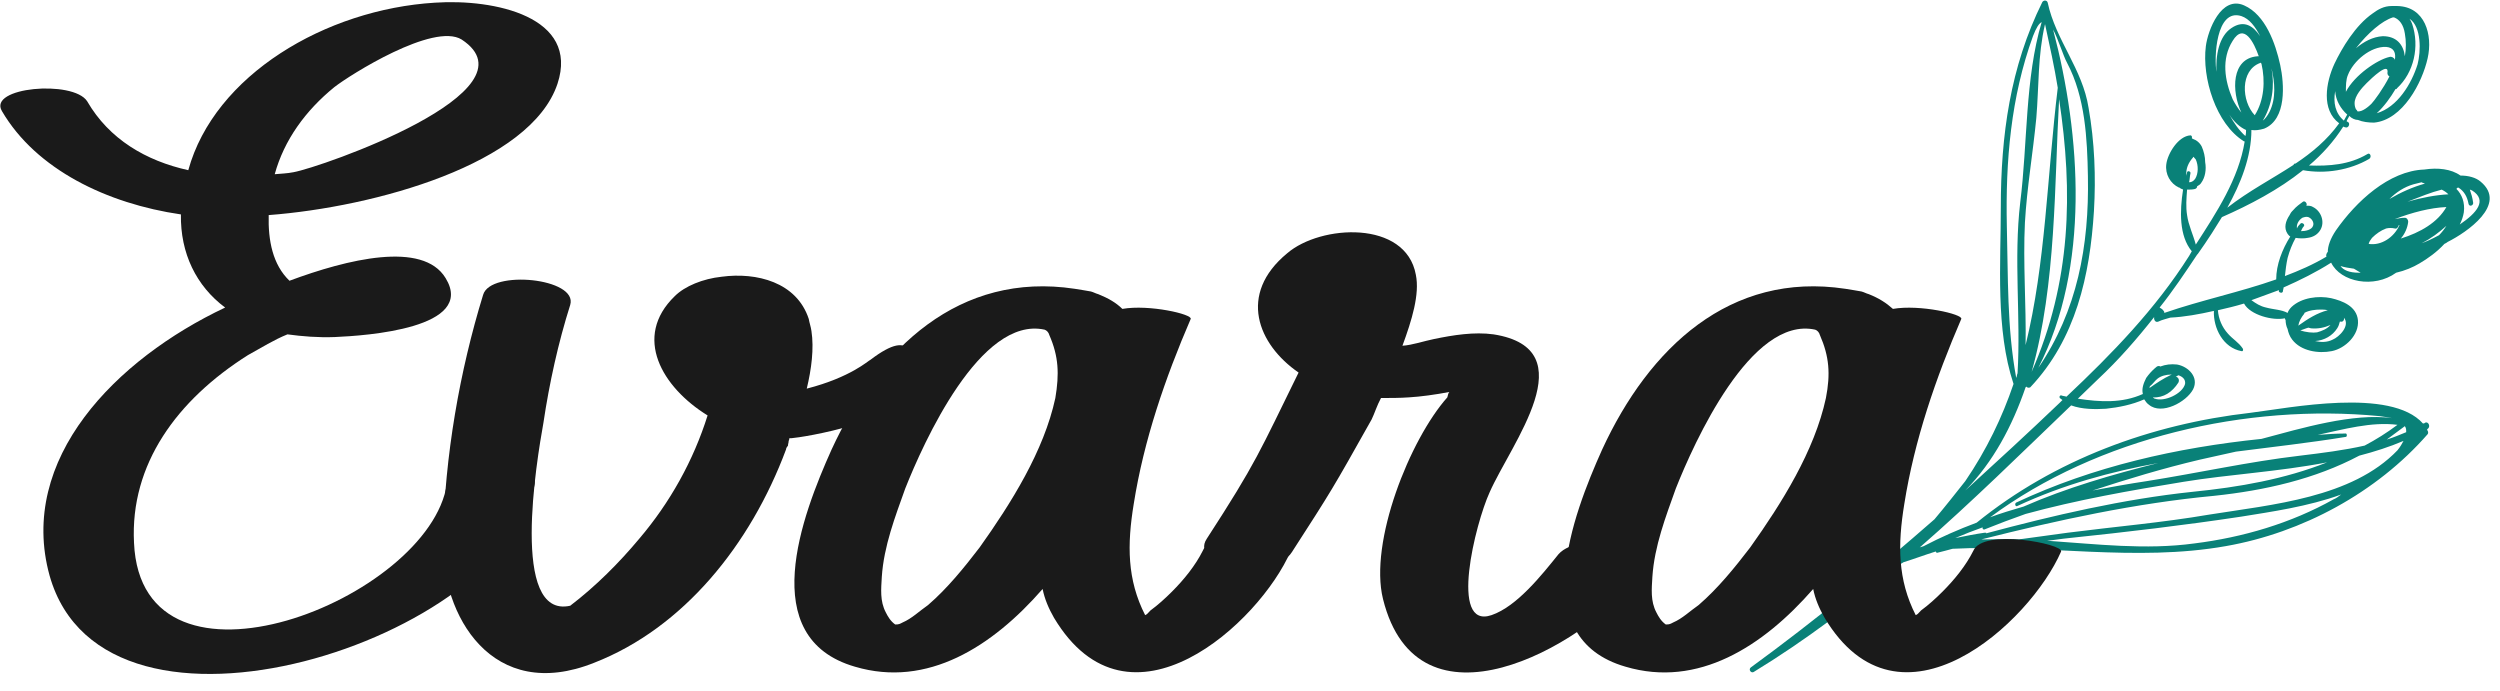
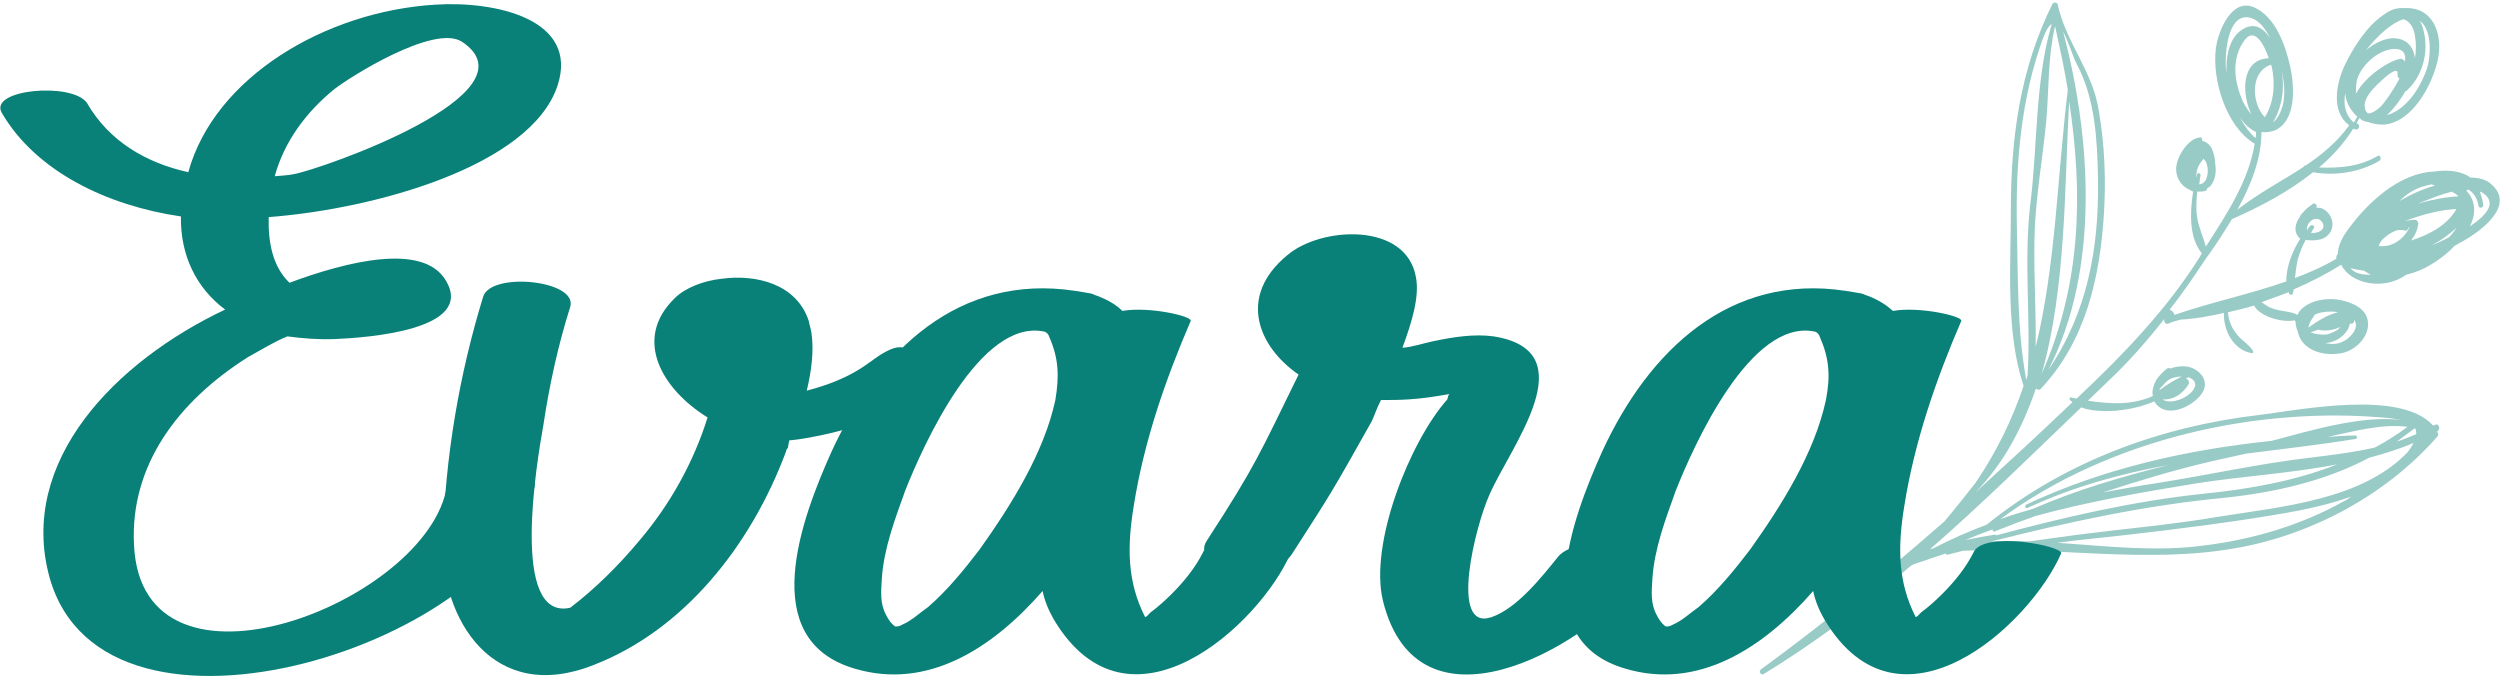
- <svg xmlns="http://www.w3.org/2000/svg" version="1.1" id="Layer_1" x="0px" y="0px" viewBox="0 0 373.1 103" style="enable-background:new 0 0 373.1 103;" xml:space="preserve">
+ <svg xmlns="http://www.w3.org/2000/svg" version="1.1" id="Layer_1" x="0px" y="0px" viewBox="0 0 373.1 103.3" style="enable-background:new 0 0 373.1 103.3;" xml:space="preserve">
  <style type="text/css">
- 	.st0{fill:#098178;}
- 	.st1{fill:#1A1A1A;}
+ 	.st0{opacity:0.42;fill:#098178;enable-background:new    ;}
+ 	.st1{fill:#098178;}
</style>
-   <path class="st0" d="M362.3,64.8c0.1-0.1,0.1-0.4,0-0.5c0-0.1-0.1-0.1-0.1-0.2c0,0,0.1,0,0.1-0.1c0.5-0.3,0.1-1.2-0.4-0.9  c-0.1,0.1-0.2,0.1-0.3,0.1c-4.8-5.4-20-2.3-25.7-1.6c-14.9,1.7-29.3,7-40.9,16.4c-2.7,1-5.4,2.2-7.9,3.5c-0.2,0.1-0.4,0.1-0.6,0.2  c7.8-6.8,15.2-14.1,22.6-21.2c1.6,0.6,3.6,0.6,5.2,0.5c1.9-0.2,3.9-0.6,5.7-1.4c0.2,0.3,0.4,0.6,0.7,0.8c1.9,1.6,5.6-0.4,6.6-2.3  c0.9-1.8-0.7-3.4-2.4-3.7c-0.9-0.1-1.7,0-2.5,0.3c-0.1-0.1-0.3-0.1-0.5,0c-0.5,0.4-0.9,0.8-1.3,1.3c-0.1,0.1-0.2,0.3-0.3,0.4  c-0.4,0.8-0.7,1.6-0.5,2.4c-3.1,1.4-6.4,1.2-9.7,0.7c1-1,2-1.9,3-2.9c3.1-2.9,5.8-6,8.4-9.3c-0.1,0.3,0.1,0.9,0.6,0.7  c0.6-0.3,1.2-0.4,1.8-0.6c2.1-0.1,4.3-0.5,6.5-1c-0.1,2.6,1.4,5.5,4.1,6c0.3,0.1,0.3-0.3,0.2-0.4c-0.6-0.9-1.5-1.4-2.2-2.2  c-0.9-1-1.4-2.2-1.5-3.5c1.3-0.3,2.6-0.6,3.9-1c0.9,1.7,4.3,2.6,6.1,2.2c0,0.1,0,0.2,0.1,0.2c0,0.5,0.1,1,0.3,1.4  c0.1,0.5,0.3,1.1,0.7,1.6c1.3,1.7,3.9,2.1,5.9,1.7c2-0.4,4.1-2.4,3.9-4.6c-0.2-2.1-2.3-2.9-4-3.3c-1.9-0.4-4.4-0.1-5.9,1.3  c-0.3,0.3-0.5,0.6-0.6,0.9c-0.9-0.5-2.1-0.5-3.2-0.8c-0.9-0.2-1.5-0.6-2.2-1.1c1.4-0.5,2.7-1,4.1-1.5c0,0.1,0,0.1,0,0.2  c0.1,0.2,0.5,0.3,0.6,0c0-0.2,0.1-0.4,0.1-0.6c2.5-1.1,4.9-2.3,7.1-3.7c1.4,2.9,6.4,3.9,9.7,1.5c1.3-0.3,2.5-0.8,3.5-1.4  c1.2-0.7,2.6-1.7,3.7-2.9c0.2-0.1,0.4-0.2,0.5-0.3c2.8-1.4,9-5.6,4.9-9c-0.7-0.6-1.8-0.9-3-0.9c-1.4-1-3.4-1.2-5.4-0.9  c-5.3,0.2-10.2,4.8-13.2,9.1c-0.8,1.2-1.2,2.3-1.2,3.2l-0.1,0.1c-0.1,0.2-0.2,0.4-0.1,0.6c-2,1.2-4.1,2.1-6.2,2.9  c0.1-0.9,0.2-1.8,0.4-2.7c0.3-1.1,0.7-2.1,1.2-3c0.6,0.1,1.3,0.1,1.8,0c0.8-0.1,1.5-0.5,1.9-1.2c0.7-1.2,0.1-2.8-1.1-3.4  c-0.3-0.2-0.6-0.2-1-0.2c0.2-0.3-0.2-0.8-0.5-0.6c-0.4,0.3-1,0.7-1.5,1.3l-0.1,0.1l0,0c-0.2,0.2-0.3,0.4-0.4,0.6  c-0.6,0.9-0.9,1.9-0.3,2.8c0.1,0.1,0.2,0.3,0.4,0.4c-1.2,1.9-2.1,4.2-2.1,6.4c-5.4,1.9-11.2,3.1-16.7,5c0-0.1,0-0.2-0.1-0.3  c-0.1-0.2-0.4-0.4-0.6-0.5c2-2.5,3.8-5.2,5.6-7.9c0,0,0,0,0.1-0.1c0.7-1,1.4-2,2.1-3.1c0.5-0.8,1-1.6,1.5-2.4  c4.1-1.8,8.5-4.1,12.1-7c3.3,0.6,7,0,9.9-1.7c0.4-0.3,0.1-1-0.3-0.7c-2.7,1.6-5.7,1.8-8.7,1.7c2-1.7,3.7-3.6,5.1-5.8  c0.1,0,0.2,0.1,0.3,0.1c0.5,0.2,0.8-0.6,0.4-0.8c-0.1,0-0.1-0.1-0.2-0.1c0.1-0.3,0.3-0.5,0.4-0.8c0.4,0.4,0.9,0.6,1.3,0.6  c0.7,0.3,1.6,0.4,2.4,0.4c4.3-0.4,7.2-6,8-9.6c0.8-3.5-0.4-7.7-4.5-7.8c-0.3,0-0.6,0-0.9,0c-1.1,0-2,0.5-2.8,1.1  c-2.6,1.8-4.6,5.2-5.7,7.5c-1.3,2.8-2,6.9,0.7,8.9c-1.8,2.5-4.1,4.4-6.5,6l0,0c-0.2,0-0.3,0.1-0.3,0.2c-3.2,2.1-6.7,3.9-9.9,6.4  c2-3.6,3.6-7.6,3.6-11.6c0.6,0.1,1.2,0,1.9-0.2c3.4-1.4,3-6.7,2.4-9.5c-0.7-3.2-2.2-7.5-5.4-8.9c-3.4-1.5-5.4,3.7-5.7,6.1  c-0.6,4.7,1.5,11.6,5.7,14.2h0.1c-0.9,5.6-4.2,10.6-7.3,15.4c-0.4-1.5-1.1-2.9-1.3-4.4c-0.2-1.2-0.1-2.5,0-3.8c0.4,0,0.8,0,1.2-0.1  c0.2-0.1,0.3-0.2,0.3-0.4c0.2-0.1,0.5-0.3,0.6-0.5c0.6-0.8,0.8-2,0.6-3.1c0-0.8-0.2-1.6-0.5-2.3c-0.3-0.6-0.8-1-1.4-1.2l-0.1-0.1  l0,0c0.1-0.1,0-0.4-0.2-0.4c-1.8,0.1-3.4,2.7-3.6,4.3c-0.2,1.5,0.6,2.9,1.9,3.5c0.1,0,0.1,0,0.2,0.1s0.3,0.1,0.4,0.2  c-0.5,3.2-0.6,6.9,1.3,9.2c-0.1,0.2-0.3,0.5-0.4,0.7c-5,7.9-11.5,14.6-18.3,21c-0.3-0.1-0.6-0.1-0.8-0.2c-0.2,0-0.3,0.2-0.2,0.4  c0.1,0.1,0.3,0.2,0.4,0.3c-0.1,0.1-0.3,0.3-0.4,0.4c-4.7,4.5-9.4,8.8-14.1,13.1c4.2-4.3,7-9.6,9-15.4l0.1-0.1  c0.2,0.2,0.4,0.2,0.6,0.1c6.8-7.2,8.9-16.7,9.5-26.3c0.3-5.1,0.1-10.3-0.8-15.4c-0.9-5.8-4.9-10.1-6.1-15.7C305.5,0,305,0,304.8,0.3  c-4.8,9.7-6.2,19.9-6.2,30.7c0,8.3-0.8,18.2,1.9,26.3c-1.7,5-4,9.8-7.2,14.5l0,0c-1.5,1.9-3,3.8-4.6,5.7  c-8.8,7.7-17.8,15.1-27.4,22.1c-0.4,0.3,0,0.9,0.4,0.7c7.7-4.7,15-10.2,21.9-16.1l0,0c0.2-0.1,0.3-0.2,0.5-0.3  c1.6-0.5,3.2-1.1,4.8-1.6c0,0.1,0.1,0.2,0.2,0.2c0.8-0.2,1.6-0.4,2.3-0.6c13.6-0.7,27.3,2,40.8-0.4  C343.6,79.5,354.7,73.5,362.3,64.8z M325.1,56c0.6,0.2,1.1,0.6,1,1.3c-0.4,1.5-3.1,2.7-4.5,2.2c-0.1,0-0.2-0.1-0.3-0.2  c1.6,0.1,2.9-0.8,3.8-2.2c0.2-0.4,0-0.8-0.4-0.9C324.8,56.2,324.9,56.1,325.1,56z M320.8,57.9c0-0.1,0-0.2,0.1-0.3  c0.4-0.3,0.7-0.8,1.1-1.1c0.5-0.4,1.3-0.6,2-0.6c0,0,0,0,0.1,0C322.8,56.5,321.8,57.2,320.8,57.9L320.8,57.9z M348.8,49  c0.2-0.3,0.3-0.6,0.4-1c0.1,0,0.1,0,0.1,0c0.4,0.1,0.6-0.3,0.5-0.6c1,1.2-0.7,2.9-1.7,3.3c-0.8,0.4-1.7,0.4-2.6,0.2  C346.9,50.8,348.1,50.1,348.8,49z M344.9,49c1,0.1,2-0.1,2.9-0.5c-0.5,0.6-1.3,0.9-2,1.1c-0.6,0.1-1.7,0-2.5-0.3  c0.4-0.1,0.8-0.3,1.2-0.4C344.6,48.9,344.8,49,344.9,49z M346.3,46.2c0.3,0,0.7,0,1.1,0.1c-1.6,0.4-3,1.3-4.4,2.3  c0.1-0.6,0.4-1.2,0.9-1.8v-0.1C344.6,46.3,345.6,46.2,346.3,46.2z M354,35.5c0.6-0.6,1.3-1.1,2.1-1.4c0.4-0.1,0.9-0.1,1.3,0  c0.3,0.1,0.5-0.2,0.6-0.5h0.1c-0.8,1.8-2.7,3.1-4.6,2.8C353.6,36,353.8,35.8,354,35.5z M352,40.7c-1.4,0-2.3-0.4-2.7-1  c0.6,0.2,1.3,0.3,2,0.4c0.3,0.2,0.7,0.4,1,0.6C352.2,40.7,352.1,40.7,352,40.7z M358.3,35.6c0.6-0.7,1-1.6,1.1-2.5  c0-0.3-0.2-0.6-0.5-0.6c-0.5,0-1,0.1-1.5,0.2l0,0c2.6-1,5.3-1.7,7.7-1.8C363.8,33.2,361.2,34.7,358.3,35.6z M361.4,36.3  c1.4-0.7,2.6-1.6,3.7-2.6c-0.3,0.5-0.7,1-1.1,1.4C362.9,35.7,362,36.1,361.4,36.3z M366.9,28c0.8,0.5,1.3,1.3,1.5,2.4  c0.1,0.5,0.7,0.3,0.7-0.1c-0.1-0.8-0.3-1.4-0.5-2c0.1,0,0.2,0.1,0.3,0.1c2.4,1.5,0.7,3.4-1.8,5.1c0.3-0.6,0.5-1.2,0.6-1.8  c0.2-1.5-0.3-2.7-1.1-3.5C366.7,28,366.8,28,366.9,28z M364.4,28.3c0.4,0.2,0.7,0.4,1,0.7c-1.9,0.1-4,0.5-6.1,1.1  C361.1,29.4,362.8,28.7,364.4,28.3z M356.6,29.7c1-1,2.2-1.8,3.6-2.2c0.4-0.1,0.8-0.2,1.2-0.3l0,0c0.1,0.1,0.3,0.1,0.5,0.2  C360.1,27.9,358.3,28.7,356.6,29.7z M343.8,33.8c0.3-0.3-0.3-0.7-0.5-0.4c-0.2,0.2-0.4,0.4-0.5,0.7c-0.1-0.6,0.2-1.2,0.8-1.6  c0.3-0.1,0.6-0.2,0.9-0.1c0.5,0.2,0.9,0.8,0.7,1.3c-0.2,0.6-1.1,0.8-1.8,0.8C343.5,34.3,343.6,34,343.8,33.8z M360.8,9.6  c-0.9,2.9-3,6.4-6.1,7.3l0,0c1.1-1,2.1-2.4,2.8-3.6c0.1,0,0.2,0,0.2-0.1c2.6-2.4,3.4-6.3,2.3-9.6c-0.1-0.3-0.2-0.5-0.4-0.8  C361.4,4,361.3,7.7,360.8,9.6z M351.6,7.2c1.8-2.3,3.9-4.1,5.5-4.6c0.1,0,0.1,0,0.2,0c0.8,0.3,1.4,1.1,1.6,2.4  c0.2,1.1,0.2,2.3,0,3.4c-0.2-1.7-1.2-3-3.3-3C354.1,5.5,352.8,6.2,351.6,7.2z M350.4,11.2c0.8-2.1,3.4-4.3,5.7-4.2  c1.2,0.1,1.5,0.9,1.3,2V8.9c-0.1-0.3-0.5-0.5-0.8-0.4c-1.8,0.4-5.2,2.7-6.5,5.2C350.1,12.8,350.1,11.9,350.4,11.2z M348.5,13.6  c0.1,1.4,0.8,2.6,1.8,3.5c-0.2,0.3-0.3,0.6-0.5,0.9C348.5,16.9,348.2,15.3,348.5,13.6z M351.6,16.3c-0.1-0.2-0.2-0.5-0.2-0.9  c0-1.1,1.1-2.3,1.8-3c0.7-0.7,3.4-3.3,3.1-1.5c0,0.2,0.1,0.4,0.3,0.5c-0.9,1.8-2.3,3.7-2.7,4.1c-0.3,0.3-1.4,1.3-2.1,1.1  C351.8,16.5,351.7,16.4,351.6,16.3z M338.7,16.7c-0.3,0.6-0.7,1.1-1,1.3c1.4-2.3,1.8-5.2,1.3-7.8C339.5,12.3,339.7,14.7,338.7,16.7z   M337.3,9.4c0,0,0.1,0,0.1-0.1c0,0.1,0,0.1,0.1,0.2c0.6,2.6,0.4,5.5-1,7.7C334.5,15.1,334.3,10.5,337.3,9.4z M330.8,10.8  c-0.4-2.1-0.1-9.6,3.7-8.4c1.2,0.4,2.1,1.6,2.8,3c-1-1.5-2.4-2.5-4.3-1.2c-1.8,1.2-2.4,4-2.2,6.9C330.8,11,330.8,10.9,330.8,10.8z   M333.2,6.1c1.7-2.8,3.2,0.3,3.9,2.3c-0.1,0-0.1,0-0.2,0c-3.9,0.3-3.9,5.2-2.4,8.4c-0.5-0.6-1-1.4-1.3-2C332,12,331.5,8.8,333.2,6.1  z M332.7,17.1c0.7,1.1,1.6,1.9,2.5,2.3c0,0.3,0,0.6-0.1,0.9C334.2,19.5,333.4,18.4,332.7,17.1z M326.7,27.2c0.1-0.4,0.1-0.9,0.2-1.3  c0.1-0.3-0.4-0.5-0.5-0.2c0,0.2-0.1,0.4-0.1,0.6c0-0.1,0-0.1,0-0.2c-0.1-0.9,0.3-1.8,0.9-2.5c0.1-0.1,0.1-0.1,0.1-0.2  c0.1,0,0.2,0.2,0.4,0.4c0.4,0.9,0.4,2.1-0.1,2.9C327.3,27.1,327,27.2,326.7,27.2z M299.5,33.7c-0.2-9.7,0.6-19.2,3.9-28.3  c0.5-1.3,0.9-1.9,1.3-2.1c-2.5,8.4-2.1,18.2-3.2,26.9c-1,8.5,0.1,17-0.4,25.5c-0.1,0.2-0.1,0.5-0.2,0.7  C299.5,48.8,299.7,41.2,299.5,33.7z M305.2,3.6c0.7,3.2,1.4,6.4,1.9,9.5c-1.6,13.2-1.8,26.2-4.8,38.4c0.1-6.1-0.4-12.2-0.1-18.3  c0.3-5.2,1.2-10.4,1.7-15.6C304.3,12.9,304.1,8.3,305.2,3.6z M307.3,14.8c2.1,13.9,1.8,27.3-4.1,40.7  C306.9,42.4,306.6,27.2,307.3,14.8z M306.4,4.4c0.8,1.5,1.5,3.9,2.1,5c2.7,5.1,3,11.3,3.1,16.9c0.2,10.4-1.6,20.1-7.4,28.6  C311.9,39.9,310.6,20.3,306.4,4.4z M358.9,63.6c0.2,0.3,0.2,0.5,0.2,0.9c-1,0.4-1.9,0.8-2.9,1.1C357.1,64.9,358,64.3,358.9,63.6z   M350,64.7c-1.4,0-2.7,0.1-4.1,0.2c3.8-0.8,8-2,11.9-1.5c-1.6,1.2-3.2,2.2-4.9,3.1c-3.1,0.7-6.3,1.1-9.6,1.5  c-7.7,0.9-15.3,2.6-22.9,3.8c-2.7,0.4-5.4,0.9-8.1,1.4c5.2-1.7,10.5-3.3,16-4.6c1.8-0.4,3.6-0.8,5.4-1.2c5.4-0.7,10.9-1.3,16.4-2.2  C350.3,65.2,350.3,64.6,350,64.7z M355.1,62.1c0.7,0.1,1.4,0.2,1.9,0.3c-5.8-0.8-13.5,1.5-19.5,3.1c-12.6,1.3-25.1,4.1-36.6,9.5  c-0.3,0.2-0.1,0.7,0.2,0.5c6.9-3.2,13.9-5.1,21-6.4c-6.8,1.7-13.7,3.7-20.1,6.5c-1.7,0.5-3.4,1-5,1.6  C313.1,65.3,335.3,60.2,355.1,62.1z M296.2,79.5c-1.4,0.2-2.9,0.5-4.4,0.8c1.4-0.6,2.7-1.1,4.1-1.6c-0.1,0.2,0.1,0.4,0.3,0.3  c2-0.8,4.1-1.6,6.1-2.3c7.7-2.1,15.6-3.5,23.6-4.8c6.7-1.1,14.2-1.5,21.4-2.9c-6.3,2.5-13.1,3.7-20.1,4.4  c-10.4,1.1-20.7,3.5-30.8,6.2C296.5,79.5,296.4,79.5,296.2,79.5z M348.3,74.5c-6.4,3.6-13.6,5.7-20.8,6.6c-7.3,1-14.6,0.1-22-0.4  c1.1-0.1,2.2-0.3,3.3-0.4c8.6-0.9,17.1-1.9,25.7-3.2c4.3-0.7,10-1.5,14.9-3.3C349,74.1,348.6,74.4,348.3,74.5z M329.7,76.8  c-7,1.2-14.1,1.8-21.1,2.7c-2.4,0.3-4.9,0.7-7.3,1c-1.7-0.1-3.4,0-5.2,0H296c-0.1,0-0.2,0-0.3,0c11.5-2.9,23-5.4,34.7-6.5  c7.6-0.8,15.1-2.5,21.7-6c2.3-0.6,4.5-1.3,6.6-2.2c-0.2,0.4-0.5,0.9-0.9,1.4C351,74.3,339.1,75.3,329.7,76.8z" />
+   <path class="st0" d="M363.8,65.1c0.1-0.1,0.1-0.4,0-0.5c0-0.1-0.1-0.1-0.1-0.2c0,0,0.1,0,0.1-0.1c0.5-0.3,0.1-1.2-0.4-0.9  c-0.1,0.1-0.2,0.1-0.3,0.1c-4.8-5.4-20-2.3-25.7-1.6c-14.9,1.7-29.3,7-40.9,16.4c-2.7,1-5.4,2.2-7.9,3.5c-0.2,0.1-0.4,0.1-0.6,0.2  c7.8-6.8,15.2-14.1,22.6-21.2c1.6,0.6,3.6,0.6,5.2,0.5c1.9-0.2,3.9-0.6,5.7-1.4c0.2,0.3,0.4,0.6,0.7,0.8c1.9,1.6,5.6-0.4,6.6-2.3  c0.9-1.8-0.7-3.4-2.4-3.7c-0.9-0.1-1.7,0-2.5,0.3c-0.1-0.1-0.3-0.1-0.5,0c-0.5,0.4-0.9,0.8-1.3,1.3c-0.1,0.1-0.2,0.3-0.3,0.4  c-0.4,0.8-0.7,1.6-0.5,2.4c-3.1,1.4-6.4,1.2-9.7,0.7c1-1,2-1.9,3-2.9c3.1-2.9,5.8-6,8.4-9.3c-0.1,0.3,0.1,0.9,0.6,0.7  c0.6-0.3,1.2-0.4,1.8-0.6c2.1-0.1,4.3-0.5,6.5-1c-0.1,2.6,1.4,5.5,4.1,6c0.3,0.1,0.3-0.3,0.2-0.4c-0.6-0.9-1.5-1.4-2.2-2.2  c-0.9-1-1.4-2.2-1.5-3.5c1.3-0.3,2.6-0.6,3.9-1c0.9,1.7,4.3,2.6,6.1,2.2c0,0.1,0,0.2,0.1,0.2c0,0.5,0.1,1,0.3,1.4  c0.1,0.5,0.3,1.1,0.7,1.6c1.3,1.7,3.9,2.1,5.9,1.7c2-0.4,4.1-2.4,3.9-4.6c-0.2-2.1-2.3-2.9-4-3.3c-1.9-0.4-4.4-0.1-5.9,1.3  c-0.3,0.3-0.5,0.6-0.6,0.9c-0.9-0.5-2.1-0.5-3.2-0.8c-0.9-0.2-1.5-0.6-2.2-1.1c1.4-0.5,2.7-1,4.1-1.5c0,0.1,0,0.1,0,0.2  c0.1,0.2,0.5,0.3,0.6,0c0-0.2,0.1-0.4,0.1-0.6c2.5-1.1,4.9-2.3,7.1-3.7c1.4,2.9,6.4,3.9,9.7,1.5c1.3-0.3,2.5-0.8,3.5-1.4  c1.2-0.7,2.6-1.7,3.7-2.9c0.2-0.1,0.4-0.2,0.5-0.3c2.8-1.4,9-5.6,4.9-9c-0.7-0.6-1.8-0.9-3-0.9c-1.4-1-3.4-1.2-5.4-0.9  c-5.3,0.2-10.2,4.8-13.2,9.1c-0.8,1.2-1.2,2.3-1.2,3.2l-0.1,0.1c-0.1,0.2-0.2,0.4-0.1,0.6c-2,1.2-4.1,2.1-6.2,2.9  c0.1-0.9,0.2-1.8,0.4-2.7c0.3-1.1,0.7-2.1,1.2-3c0.6,0.1,1.3,0.1,1.8,0c0.8-0.1,1.5-0.5,1.9-1.2c0.7-1.2,0.1-2.8-1.1-3.4  c-0.3-0.2-0.6-0.2-1-0.2c0.2-0.3-0.2-0.8-0.5-0.6c-0.4,0.3-1,0.7-1.5,1.3l-0.1,0.1l0,0c-0.2,0.2-0.3,0.4-0.4,0.6  c-0.6,0.9-0.9,1.9-0.3,2.8c0.1,0.1,0.2,0.3,0.4,0.4c-1.2,1.9-2.1,4.2-2.1,6.4c-5.4,1.9-11.2,3.1-16.7,5c0-0.1,0-0.2-0.1-0.3  c-0.1-0.2-0.4-0.4-0.6-0.5c2-2.5,3.8-5.2,5.6-7.9c0,0,0,0,0.1-0.1c0.7-1,1.4-2,2.1-3.1c0.5-0.8,1-1.6,1.5-2.4  c4.1-1.8,8.5-4.1,12.1-7c3.3,0.6,7,0,9.9-1.7c0.4-0.3,0.1-1-0.3-0.7c-2.7,1.6-5.7,1.8-8.7,1.7c2-1.7,3.7-3.6,5.1-5.8  c0.1,0,0.2,0.1,0.3,0.1c0.5,0.2,0.8-0.6,0.4-0.8c-0.1,0-0.1-0.1-0.2-0.1c0.1-0.3,0.3-0.5,0.4-0.8c0.4,0.4,0.9,0.6,1.3,0.6  c0.7,0.3,1.6,0.4,2.4,0.4c4.3-0.4,7.2-6,8-9.6c0.8-3.5-0.4-7.7-4.5-7.8c-0.3,0-0.6,0-0.9,0c-1.1,0-2,0.5-2.8,1.1  c-2.6,1.8-4.6,5.2-5.7,7.5c-1.3,2.8-2,6.9,0.7,8.9c-1.8,2.5-4.1,4.4-6.5,6l0,0c-0.2,0-0.3,0.1-0.3,0.2c-3.2,2.1-6.7,3.9-9.9,6.4  c2-3.6,3.6-7.6,3.6-11.6c0.6,0.1,1.2,0,1.9-0.2c3.4-1.4,3-6.7,2.4-9.5c-0.7-3.2-2.2-7.5-5.4-8.9c-3.4-1.5-5.4,3.7-5.7,6.1  c-0.6,4.7,1.5,11.6,5.7,14.2h0.1c-0.9,5.6-4.2,10.6-7.3,15.4c-0.4-1.5-1.1-2.9-1.3-4.4c-0.2-1.2-0.1-2.5,0-3.8c0.4,0,0.8,0,1.2-0.1  c0.2-0.1,0.3-0.2,0.3-0.4c0.2-0.1,0.5-0.3,0.6-0.5c0.6-0.8,0.8-2,0.6-3.1c0-0.8-0.2-1.6-0.5-2.3c-0.3-0.6-0.8-1-1.4-1.2l-0.1-0.1  l0,0c0.1-0.1,0-0.4-0.2-0.4c-1.8,0.1-3.4,2.7-3.6,4.3c-0.2,1.5,0.6,2.9,1.9,3.5c0.1,0,0.1,0,0.2,0.1s0.3,0.1,0.4,0.2  c-0.5,3.2-0.6,6.9,1.3,9.2c-0.1,0.2-0.3,0.5-0.4,0.7c-5,7.9-11.5,14.6-18.3,21c-0.3-0.1-0.6-0.1-0.8-0.2c-0.2,0-0.3,0.2-0.2,0.4  c0.1,0.1,0.3,0.2,0.4,0.3c-0.1,0.1-0.3,0.3-0.4,0.4c-4.7,4.5-9.4,8.8-14.1,13.1c4.2-4.3,7-9.6,9-15.4l0.1-0.1  c0.2,0.2,0.4,0.2,0.6,0.1c6.8-7.2,8.9-16.7,9.5-26.3c0.3-5.1,0.1-10.3-0.8-15.4c-0.9-5.8-4.9-10.1-6.1-15.7  c-0.1-0.4-0.6-0.4-0.8-0.1c-4.8,9.7-6.2,19.9-6.2,30.7c0,8.3-0.8,18.2,1.9,26.3c-1.7,5-4,9.8-7.2,14.5l0,0c-1.5,1.9-3,3.8-4.6,5.7  c-8.8,7.7-17.8,15.1-27.4,22.1c-0.4,0.3,0,0.9,0.4,0.7c7.7-4.7,15-10.2,21.9-16.1l0,0c0.2-0.1,0.3-0.2,0.5-0.3  c1.6-0.5,3.2-1.1,4.8-1.6c0,0.1,0.1,0.2,0.2,0.2c0.8-0.2,1.6-0.4,2.3-0.6c13.6-0.7,27.3,2,40.8-0.4  C345.1,79.8,356.2,73.8,363.8,65.1z M326.6,56.3c0.6,0.2,1.1,0.6,1,1.3c-0.4,1.5-3.1,2.7-4.5,2.2c-0.1,0-0.2-0.1-0.3-0.2  c1.6,0.1,2.9-0.8,3.8-2.2c0.2-0.4,0-0.8-0.4-0.9C326.3,56.5,326.4,56.4,326.6,56.3z M322.3,58.2c0-0.1,0-0.2,0.1-0.3  c0.4-0.3,0.7-0.8,1.1-1.1c0.5-0.4,1.3-0.6,2-0.6c0,0,0,0,0.1,0C324.3,56.8,323.3,57.5,322.3,58.2L322.3,58.2z M350.3,49.3  c0.2-0.3,0.3-0.6,0.4-1c0.1,0,0.1,0,0.1,0c0.4,0.1,0.6-0.3,0.5-0.6c1,1.2-0.7,2.9-1.7,3.3c-0.8,0.4-1.7,0.4-2.6,0.2  C348.4,51.1,349.6,50.4,350.3,49.3z M346.4,49.3c1,0.1,2-0.1,2.9-0.5c-0.5,0.6-1.3,0.9-2,1.1c-0.6,0.1-1.7,0-2.5-0.3  c0.4-0.1,0.8-0.3,1.2-0.4C346.1,49.2,346.3,49.3,346.4,49.3z M347.8,46.5c0.3,0,0.7,0,1.1,0.1c-1.6,0.4-3,1.3-4.4,2.3  c0.1-0.6,0.4-1.2,0.9-1.8V47C346.1,46.6,347.1,46.5,347.8,46.5z M355.5,35.8c0.6-0.6,1.3-1.1,2.1-1.4c0.4-0.1,0.9-0.1,1.3,0  c0.3,0.1,0.5-0.2,0.6-0.5h0.1c-0.8,1.8-2.7,3.1-4.6,2.8C355.1,36.3,355.3,36.1,355.5,35.8z M353.5,41c-1.4,0-2.3-0.4-2.7-1  c0.6,0.2,1.3,0.3,2,0.4c0.3,0.2,0.7,0.4,1,0.6C353.7,41,353.6,41,353.5,41z M359.8,35.9c0.6-0.7,1-1.6,1.1-2.5  c0-0.3-0.2-0.6-0.5-0.6c-0.5,0-1,0.1-1.5,0.2l0,0c2.6-1,5.3-1.7,7.7-1.8C365.3,33.5,362.7,35,359.8,35.9z M362.9,36.6  c1.4-0.7,2.6-1.6,3.7-2.6c-0.3,0.5-0.7,1-1.1,1.4C364.4,36,363.5,36.4,362.9,36.6z M368.4,28.3c0.8,0.5,1.3,1.3,1.5,2.4  c0.1,0.5,0.7,0.3,0.7-0.1c-0.1-0.8-0.3-1.4-0.5-2c0.1,0,0.2,0.1,0.3,0.1c2.4,1.5,0.7,3.4-1.8,5.1c0.3-0.6,0.5-1.2,0.6-1.8  c0.2-1.5-0.3-2.7-1.1-3.5C368.2,28.3,368.3,28.3,368.4,28.3z M365.9,28.6c0.4,0.2,0.7,0.4,1,0.7c-1.9,0.1-4,0.5-6.1,1.1  C362.6,29.7,364.3,29,365.9,28.6z M358.1,30c1-1,2.2-1.8,3.6-2.2c0.4-0.1,0.8-0.2,1.2-0.3l0,0c0.1,0.1,0.3,0.1,0.5,0.2  C361.6,28.2,359.8,29,358.1,30z M345.3,34.1c0.3-0.3-0.3-0.7-0.5-0.4c-0.2,0.2-0.4,0.4-0.5,0.7c-0.1-0.6,0.2-1.2,0.8-1.6  c0.3-0.1,0.6-0.2,0.9-0.1c0.5,0.2,0.9,0.8,0.7,1.3c-0.2,0.6-1.1,0.8-1.8,0.8C345,34.6,345.1,34.3,345.3,34.1z M362.3,9.9  c-0.9,2.9-3,6.4-6.1,7.3l0,0c1.1-1,2.1-2.4,2.8-3.6c0.1,0,0.2,0,0.2-0.1c2.6-2.4,3.4-6.3,2.3-9.6c-0.1-0.3-0.2-0.5-0.4-0.8  C362.9,4.3,362.8,8,362.3,9.9z M353.1,7.5c1.8-2.3,3.9-4.1,5.5-4.6c0.1,0,0.1,0,0.2,0c0.8,0.3,1.4,1.1,1.6,2.4  c0.2,1.1,0.2,2.3,0,3.4c-0.2-1.7-1.2-3-3.3-3C355.6,5.8,354.3,6.5,353.1,7.5z M351.9,11.5c0.8-2.1,3.4-4.3,5.7-4.2  c1.2,0.1,1.5,0.9,1.3,2V9.2c-0.1-0.3-0.5-0.5-0.8-0.4c-1.8,0.4-5.2,2.7-6.5,5.2C351.6,13.1,351.6,12.2,351.9,11.5z M350,13.9  c0.1,1.4,0.8,2.6,1.8,3.5c-0.2,0.3-0.3,0.6-0.5,0.9C350,17.2,349.7,15.6,350,13.9z M353.1,16.6c-0.1-0.2-0.2-0.5-0.2-0.9  c0-1.1,1.1-2.3,1.8-3c0.7-0.7,3.4-3.3,3.1-1.5c0,0.2,0.1,0.4,0.3,0.5c-0.9,1.8-2.3,3.7-2.7,4.1c-0.3,0.3-1.4,1.3-2.1,1.1  C353.3,16.8,353.2,16.7,353.1,16.6z M340.2,17c-0.3,0.6-0.7,1.1-1,1.3c1.4-2.3,1.8-5.2,1.3-7.8C341,12.6,341.2,15,340.2,17z   M338.8,9.7c0,0,0.1,0,0.1-0.1c0,0.1,0,0.1,0.1,0.2c0.6,2.6,0.4,5.5-1,7.7C336,15.4,335.8,10.8,338.8,9.7z M332.3,11.1  c-0.4-2.1-0.1-9.6,3.7-8.4c1.2,0.4,2.1,1.6,2.8,3c-1-1.5-2.4-2.5-4.3-1.2c-1.8,1.2-2.4,4-2.2,6.9C332.3,11.3,332.3,11.2,332.3,11.1z   M334.7,6.4c1.7-2.8,3.2,0.3,3.9,2.3c-0.1,0-0.1,0-0.2,0c-3.9,0.3-3.9,5.2-2.4,8.4c-0.5-0.6-1-1.4-1.3-2  C333.5,12.3,333,9.1,334.7,6.4z M334.2,17.4c0.7,1.1,1.6,1.9,2.5,2.3c0,0.3,0,0.6-0.1,0.9C335.7,19.8,334.9,18.7,334.2,17.4z   M328.2,27.5c0.1-0.4,0.1-0.9,0.2-1.3c0.1-0.3-0.4-0.5-0.5-0.2c0,0.2-0.1,0.4-0.1,0.6c0-0.1,0-0.1,0-0.2c-0.1-0.9,0.3-1.8,0.9-2.5  c0.1-0.1,0.1-0.1,0.1-0.2c0.1,0,0.2,0.2,0.4,0.4c0.4,0.9,0.4,2.1-0.1,2.9C328.8,27.4,328.5,27.5,328.2,27.5z M301,34  c-0.2-9.7,0.6-19.2,3.9-28.3c0.5-1.3,0.9-1.9,1.3-2.1c-2.5,8.4-2.1,18.2-3.2,26.9c-1,8.5,0.1,17-0.4,25.5c-0.1,0.2-0.1,0.5-0.2,0.7  C301,49.1,301.2,41.5,301,34z M306.7,3.9c0.7,3.2,1.4,6.4,1.9,9.5c-1.6,13.2-1.8,26.2-4.8,38.4c0.1-6.1-0.4-12.2-0.1-18.3  c0.3-5.2,1.2-10.4,1.7-15.6C305.8,13.2,305.6,8.6,306.7,3.9z M308.8,15.1c2.1,13.9,1.8,27.3-4.1,40.7  C308.4,42.7,308.1,27.5,308.8,15.1z M307.9,4.7c0.8,1.5,1.5,3.9,2.1,5c2.7,5.1,3,11.3,3.1,16.9c0.2,10.4-1.6,20.1-7.4,28.6  C313.4,40.2,312.1,20.6,307.9,4.7z M360.4,63.9c0.2,0.3,0.2,0.5,0.2,0.9c-1,0.4-1.9,0.8-2.9,1.1C358.6,65.2,359.5,64.6,360.4,63.9z   M351.5,65c-1.4,0-2.7,0.1-4.1,0.2c3.8-0.8,8-2,11.9-1.5c-1.6,1.2-3.2,2.2-4.9,3.1c-3.1,0.7-6.3,1.1-9.6,1.5  c-7.7,0.9-15.3,2.6-22.9,3.8c-2.7,0.4-5.4,0.9-8.1,1.4c5.2-1.7,10.5-3.3,16-4.6c1.8-0.4,3.6-0.8,5.4-1.2c5.4-0.7,10.9-1.3,16.4-2.2  C351.8,65.5,351.8,64.9,351.5,65z M356.6,62.4c0.7,0.1,1.4,0.2,1.9,0.3c-5.8-0.8-13.5,1.5-19.5,3.1c-12.6,1.3-25.1,4.1-36.6,9.5  c-0.3,0.2-0.1,0.7,0.2,0.5c6.9-3.2,13.9-5.1,21-6.4c-6.8,1.7-13.7,3.7-20.1,6.5c-1.7,0.5-3.4,1-5,1.6  C314.6,65.6,336.8,60.5,356.6,62.4z M297.7,79.8c-1.4,0.2-2.9,0.5-4.4,0.8c1.4-0.6,2.7-1.1,4.1-1.6c-0.1,0.2,0.1,0.4,0.3,0.3  c2-0.8,4.1-1.6,6.1-2.3c7.7-2.1,15.6-3.5,23.6-4.8c6.7-1.1,14.2-1.5,21.4-2.9c-6.3,2.5-13.1,3.7-20.1,4.4  c-10.4,1.1-20.7,3.5-30.8,6.2C298,79.8,297.9,79.8,297.7,79.8z M349.8,74.8c-6.4,3.6-13.6,5.7-20.8,6.6c-7.3,1-14.6,0.1-22-0.4  c1.1-0.1,2.2-0.3,3.3-0.4c8.6-0.9,17.1-1.9,25.7-3.2c4.3-0.7,10-1.5,14.9-3.3C350.5,74.4,350.1,74.7,349.8,74.8z M331.2,77.1  c-7,1.2-14.1,1.8-21.1,2.7c-2.4,0.3-4.9,0.7-7.3,1c-1.7-0.1-3.4,0-5.2,0h-0.1c-0.1,0-0.2,0-0.3,0c11.5-2.9,23-5.4,34.7-6.5  c7.6-0.8,15.1-2.5,21.7-6c2.3-0.6,4.5-1.3,6.6-2.2c-0.2,0.4-0.5,0.9-0.9,1.4C352.5,74.6,340.6,75.6,331.2,77.1z" />
  <g>
-     <path class="st1" d="M40.1,32.1c-0.1,3.8,0.6,7.4,3.1,9.8c8.6-3.2,19.9-6,23.3-0.4c4.6,7.5-11.9,8.6-16.5,8.8   c-2.5,0.1-4.9-0.1-7.1-0.4c-2,0.8-3.9,2-5.9,3.1c-10.6,6.7-17.6,16.3-17,28c1.1,25.4,44.1,8.5,46.7-8.8c0.6-4,13.7-3.5,13.1,0   c-3.6,23-64.1,43.1-72.4,13.7c-4.8-17.4,9.9-32.3,26.2-40c-4.3-3.2-6.7-8.1-6.6-13.9C16,30.4,5.4,25.3,0.3,16.6   C-1.9,13,10.9,11.9,13,15.1c3.3,5.7,8.8,8.9,15.1,10.3c3.9-14.2,20.5-24,36.8-25c8.9-0.6,21.6,2.1,18.3,12.1   C79.2,24.5,55.9,30.9,40.1,32.1z M68.9,5.9c-4.2-2.6-16.7,5.3-19,7.1c-4.3,3.5-7.5,7.9-8.9,13c1-0.1,1.8-0.1,2.8-0.3   C47.8,25,80.6,13.6,68.9,5.9z" />
-     <path class="st1" d="M136.1,57.6c-1,5.3-16.5,7.7-18,7.8c-0.1,0-0.1,0-0.3,0v0.1c0,0.1-0.1,0.3-0.1,0.3c0,0.3-0.1,0.4-0.1,0.7   c-0.1,0.1-0.3,0.4-0.3,0.6C112,81.3,102,93.7,88.7,98.9c-15.2,6.1-22.9-7-22.6-18.4c0.3-12.6,2.5-25.1,6-36.5   c1.1-3.8,14.2-2.5,13,1.5c-1.8,5.7-3.1,11.6-4,17.6c-1,5.6-5,29.3,4,27.3c3.8-2.9,7.3-6.4,10.3-10c4.6-5.4,8.1-11.7,10.2-18.4   c-6.8-4.2-11.2-11.7-4.9-17.8c1.5-1.5,4.2-2.6,7-2.9c5.2-0.7,11.2,0.8,13,6.3c0.1,0.6,0.3,1.1,0.4,1.8c0.4,2.6,0,5.7-0.7,8.6   c6.6-1.7,9.2-4.2,9.5-4.3C136.6,48.6,136.4,53.5,136.1,57.6z" />
-     <path class="st1" d="M192.6,82.3c-4.6,10.6-24.1,28.6-35.3,9.9c-0.8-1.4-1.4-2.8-1.7-4.3c-7.5,8.6-17.2,14.8-28,11.6   c-14.9-4.3-7.9-22.6-3.5-32.4c7-15.2,19.1-26.6,36.3-24c0.8,0.1,1.7,0.3,2.4,0.4c0.4,0.1,0.7,0.3,1.1,0.4c1.5,0.6,2.7,1.3,3.6,2.2   c4-0.7,10.5,0.8,10.2,1.5c-3.8,8.8-7,18.1-8.5,27.6c-1,6.1-1,11.3,1.7,16.6c0.3-0.1,0.4-0.3,0.8-0.7c1.1-0.8,2.2-1.8,3.2-2.8   c1.8-1.8,3.5-3.9,4.6-6.1C180.8,78.8,193,81.2,192.6,82.3z M156.6,50c-0.1-0.4-0.4-0.7-0.7-0.8c-9.6-2.1-18.1,16.9-20.8,23.7   c-1.5,4.2-3.2,8.6-3.5,13.2c-0.1,1.8-0.3,3.6,0.6,5.3c0.3,0.6,0.7,1.3,1.4,1.8c0.6,0,0.7-0.1,1.1-0.3c1.4-0.6,2.5-1.7,3.8-2.6   c2.9-2.5,5.4-5.6,7.7-8.6c4.7-6.6,9.6-14.4,11.3-22.3C158.1,55.8,158,53.2,156.6,50z M155.6,49c0,0,0.1,0,0.3,0.1   C155.7,49,155.6,49,155.6,49z" />
-     <path class="st1" d="M244.2,86.5c-8.2,10.2-32.6,23.8-37.8,2.9c-2.1-8.5,4-23.8,9.6-30.1c0.1-0.3,0.1-0.6,0.3-0.8   c-2.1,0.4-4.3,0.7-6,0.8c-1.4,0.1-2.8,0.1-4.2,0.1c-0.6,1.1-1,2.4-1.4,3.2c-5.9,10.5-5.9,10.5-11.9,19.8c-2.6,4.2-15.5,2.2-12.7-2   c7.4-11.4,7.9-13,13.7-24.8c-6.1-4.2-9.1-11.7-1.7-17.8c5-4.3,17.7-5,19.2,3.2c0.6,2.9-0.6,6.8-2,10.6c1.5-0.1,3.2-0.7,4.7-1   c2.9-0.6,6-1.1,8.9-0.7c13.9,2.2,2.6,16.3-0.6,23.6c-2.1,4.6-6.1,20.5,0.3,18.3c3.8-1.3,7.5-6,10-9.1   C235.8,79.1,248.3,81.5,244.2,86.5z" />
-     <path class="st1" d="M307.6,82.3c-4.6,10.6-24.1,28.6-35.3,9.9c-0.8-1.4-1.4-2.8-1.7-4.3c-7.5,8.6-17.2,14.8-28,11.6   c-14.9-4.3-7.9-22.6-3.5-32.4c7-15.2,19.1-26.6,36.3-24c0.8,0.1,1.7,0.3,2.4,0.4c0.4,0.1,0.7,0.3,1.1,0.4c1.5,0.6,2.6,1.3,3.6,2.2   c4-0.7,10.5,0.8,10.2,1.5c-3.8,8.8-7,18.1-8.5,27.6c-1,6.1-1,11.3,1.7,16.6c0.3-0.1,0.4-0.3,0.8-0.7c1.1-0.8,2.2-1.8,3.2-2.8   c1.8-1.8,3.5-3.9,4.6-6.1C295.9,78.8,308,81.2,307.6,82.3z M271.6,50c-0.1-0.4-0.4-0.7-0.7-0.8c-9.6-2.1-18.1,16.9-20.8,23.7   c-1.5,4.2-3.2,8.6-3.5,13.2c-0.1,1.8-0.3,3.6,0.6,5.3c0.3,0.6,0.7,1.3,1.4,1.8c0.6,0,0.7-0.1,1.1-0.3c1.4-0.6,2.5-1.7,3.8-2.6   c2.9-2.5,5.4-5.6,7.7-8.6c4.7-6.6,9.6-14.4,11.3-22.3C273.2,55.8,273,53.2,271.6,50z M270.7,49c0,0,0.1,0,0.3,0.1   C270.8,49,270.7,49,270.7,49z" />
+     <path class="st1" d="M40.1,32.4c-0.1,3.8,0.6,7.4,3.1,9.8c8.6-3.2,19.9-6,23.3-0.4c4.6,7.5-11.9,8.6-16.5,8.8   c-2.5,0.1-4.9-0.1-7.1-0.4c-2,0.8-3.9,2-5.9,3.1c-10.6,6.7-17.6,16.3-17,28c1.1,25.4,44.1,8.5,46.7-8.8c0.6-4,13.7-3.5,13.1,0   c-3.6,23-64.1,43.1-72.4,13.7c-4.8-17.4,9.9-32.3,26.2-40c-4.3-3.2-6.7-8.1-6.6-13.9C16,30.7,5.4,25.6,0.3,16.9   c-2.2-3.6,10.6-4.7,12.7-1.5c3.3,5.7,8.8,8.9,15.1,10.3c3.9-14.2,20.5-24,36.8-25c8.9-0.6,21.6,2.1,18.3,12.1   C79.2,24.8,55.9,31.2,40.1,32.4z M68.9,6.2c-4.2-2.6-16.7,5.3-19,7.1c-4.3,3.5-7.5,7.9-8.9,13c1-0.1,1.8-0.1,2.8-0.3   C47.8,25.3,80.6,13.9,68.9,6.2z" />
+     <path class="st1" d="M136.1,57.9c-1,5.3-16.5,7.7-18,7.8c-0.1,0-0.1,0-0.3,0v0.1c0,0.1-0.1,0.3-0.1,0.3c0,0.3-0.1,0.4-0.1,0.7   c-0.1,0.1-0.3,0.4-0.3,0.6C112,81.6,102,94,88.7,99.2c-15.2,6.1-22.9-7-22.6-18.4c0.3-12.6,2.5-25.1,6-36.5   c1.1-3.8,14.2-2.5,13,1.5c-1.8,5.7-3.1,11.6-4,17.6c-1,5.6-5,29.3,4,27.3c3.8-2.9,7.3-6.4,10.3-10c4.6-5.4,8.1-11.7,10.2-18.4   c-6.8-4.2-11.2-11.7-4.9-17.8c1.5-1.5,4.2-2.6,7-2.9c5.2-0.7,11.2,0.8,13,6.3c0.1,0.6,0.3,1.1,0.4,1.8c0.4,2.6,0,5.7-0.7,8.6   c6.6-1.7,9.2-4.2,9.5-4.3C136.6,48.9,136.4,53.8,136.1,57.9z" />
+     <path class="st1" d="M192.6,82.6c-4.6,10.6-24.1,28.6-35.3,9.9c-0.8-1.4-1.4-2.8-1.7-4.3c-7.5,8.6-17.2,14.8-28,11.6   c-14.9-4.3-7.9-22.6-3.5-32.4c7-15.2,19.1-26.6,36.3-24c0.8,0.1,1.7,0.3,2.4,0.4c0.4,0.1,0.7,0.3,1.1,0.4c1.5,0.6,2.7,1.3,3.6,2.2   c4-0.7,10.5,0.8,10.2,1.5c-3.8,8.8-7,18.1-8.5,27.6c-1,6.1-1,11.3,1.7,16.6c0.3-0.1,0.4-0.3,0.8-0.7c1.1-0.8,2.2-1.8,3.2-2.8   c1.8-1.8,3.5-3.9,4.6-6.1C180.8,79.1,193,81.5,192.6,82.6z M156.6,50.3c-0.1-0.4-0.4-0.7-0.7-0.8c-9.6-2.1-18.1,16.9-20.8,23.7   c-1.5,4.2-3.2,8.6-3.5,13.2c-0.1,1.8-0.3,3.6,0.6,5.3c0.3,0.6,0.7,1.3,1.4,1.8c0.6,0,0.7-0.1,1.1-0.3c1.4-0.6,2.5-1.7,3.8-2.6   c2.9-2.5,5.4-5.6,7.7-8.6c4.7-6.6,9.6-14.4,11.3-22.3C158.1,56.1,158,53.5,156.6,50.3z M155.6,49.3c0,0,0.1,0,0.3,0.1   C155.7,49.3,155.6,49.3,155.6,49.3z" />
+     <path class="st1" d="M244.2,86.8c-8.2,10.2-32.6,23.8-37.8,2.9c-2.1-8.5,4-23.8,9.6-30.1c0.1-0.3,0.1-0.6,0.3-0.8   c-2.1,0.4-4.3,0.7-6,0.8c-1.4,0.1-2.8,0.1-4.2,0.1c-0.6,1.1-1,2.4-1.4,3.2c-5.9,10.5-5.9,10.5-11.9,19.8c-2.6,4.2-15.5,2.2-12.7-2   c7.4-11.4,7.9-13,13.7-24.8c-6.1-4.2-9.1-11.7-1.7-17.8c5-4.3,17.7-5,19.2,3.2c0.6,2.9-0.6,6.8-2,10.6c1.5-0.1,3.2-0.7,4.7-1   c2.9-0.6,6-1.1,8.9-0.7c13.9,2.2,2.6,16.3-0.6,23.6c-2.1,4.6-6.1,20.5,0.3,18.3c3.8-1.3,7.5-6,10-9.1   C235.8,79.4,248.3,81.8,244.2,86.8z" />
+     <path class="st1" d="M307.6,82.6c-4.6,10.6-24.1,28.6-35.3,9.9c-0.8-1.4-1.4-2.8-1.7-4.3c-7.5,8.6-17.2,14.8-28,11.6   c-14.9-4.3-7.9-22.6-3.5-32.4c7-15.2,19.1-26.6,36.3-24c0.8,0.1,1.7,0.3,2.4,0.4c0.4,0.1,0.7,0.3,1.1,0.4c1.5,0.6,2.6,1.3,3.6,2.2   c4-0.7,10.5,0.8,10.2,1.5c-3.8,8.8-7,18.1-8.5,27.6c-1,6.1-1,11.3,1.7,16.6c0.3-0.1,0.4-0.3,0.8-0.7c1.1-0.8,2.2-1.8,3.2-2.8   c1.8-1.8,3.5-3.9,4.6-6.1C295.9,79.1,308,81.5,307.6,82.6z M271.6,50.3c-0.1-0.4-0.4-0.7-0.7-0.8c-9.6-2.1-18.1,16.9-20.8,23.7   c-1.5,4.2-3.2,8.6-3.5,13.2c-0.1,1.8-0.3,3.6,0.6,5.3c0.3,0.6,0.7,1.3,1.4,1.8c0.6,0,0.7-0.1,1.1-0.3c1.4-0.6,2.5-1.7,3.8-2.6   c2.9-2.5,5.4-5.6,7.7-8.6c4.7-6.6,9.6-14.4,11.3-22.3C273.2,56.1,273,53.5,271.6,50.3z M270.7,49.3c0,0,0.1,0,0.3,0.1   C270.8,49.3,270.7,49.3,270.7,49.3z" />
  </g>
</svg>
